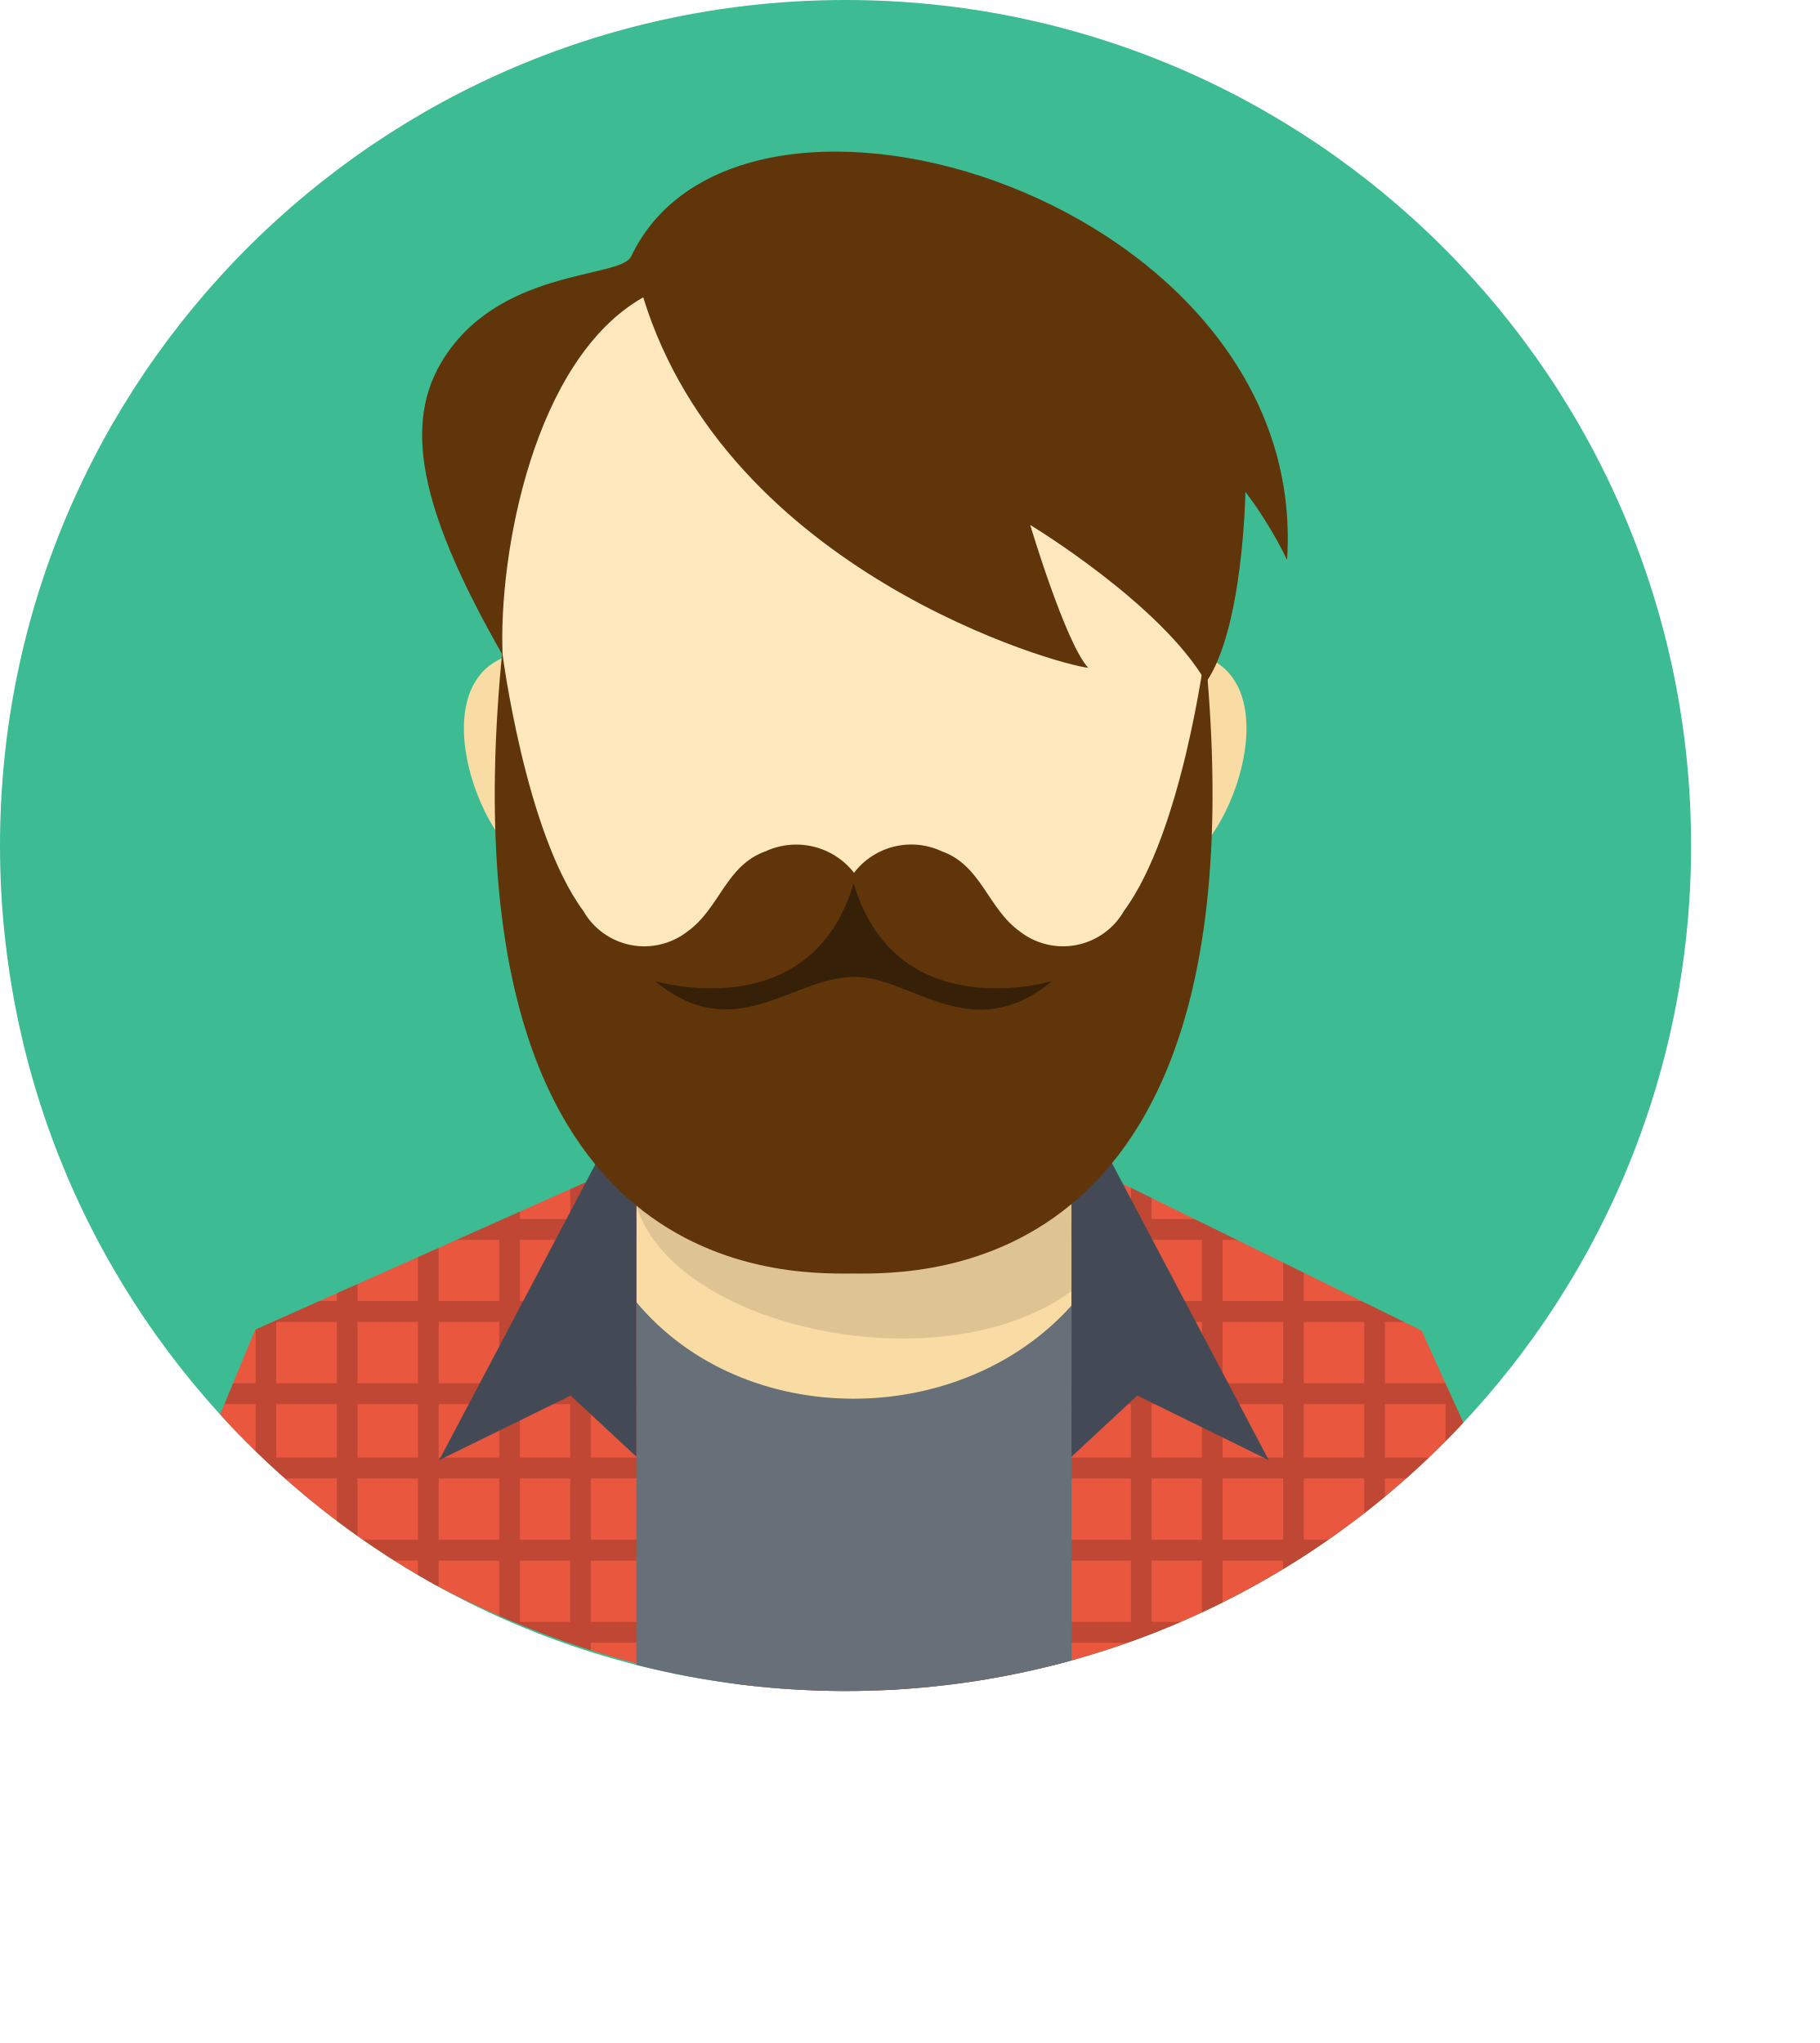
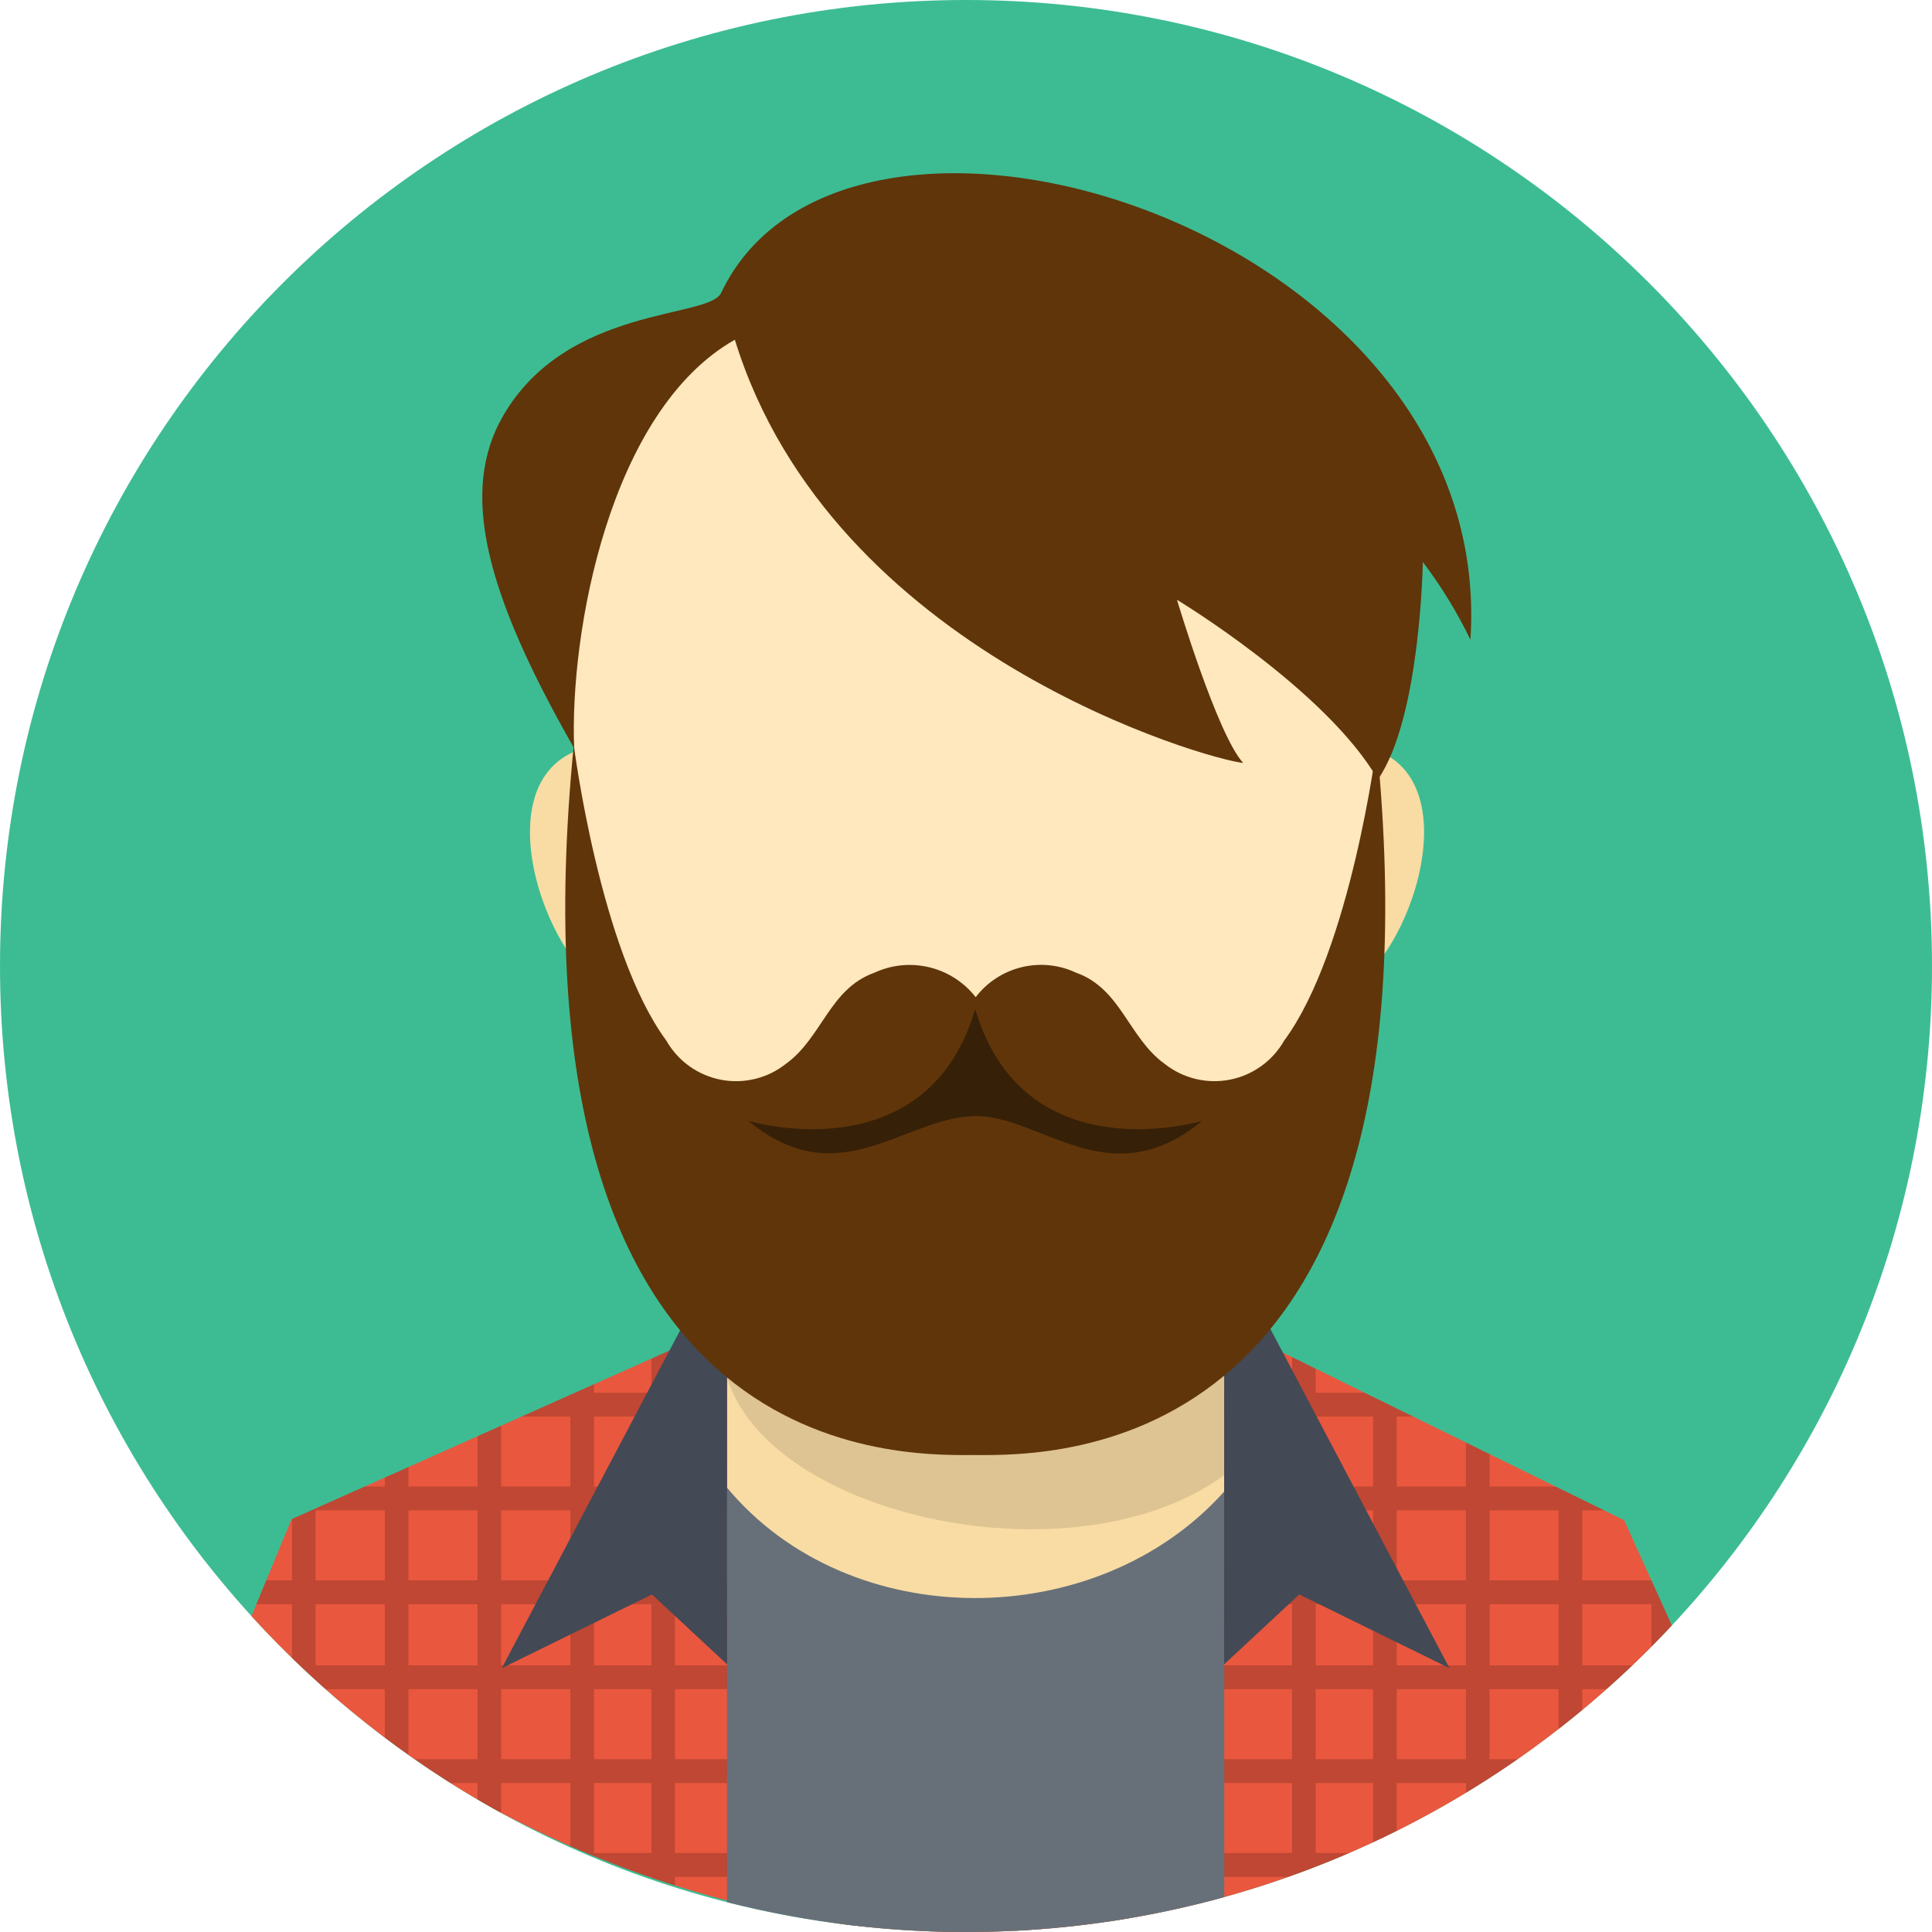
- <svg xmlns="http://www.w3.org/2000/svg" viewBox="0 0 66.501 74.664">
+ <svg xmlns="http://www.w3.org/2000/svg" viewBox="0 0 61.8 61.8">
  <defs>
    <clipPath id="a">
      <path d="M53.478 51.993A30.814 30.814 0 0130.9 61.8a31.206 31.206 0 01-3.837-.237A34.069 34.069 0 0115.9 57.919a31.032 31.032 0 01-7.856-6.225l1.283-3.1 13.925-6.212c0 4.535 1.31 10.02 7.439 10.113 7.57.114 8.47-5.475 8.47-10.15l12.79 6.282z" fill="none" clip-rule="evenodd" />
    </clipPath>
  </defs>
  <g data-name="Layer 2">
    <g data-name="—ÎÓÈ 1">
      <circle cx="30.9" cy="30.9" r="30.9" fill="#3dbc93" />
      <path d="M53.478 51.993A30.814 30.814 0 0130.9 61.8a31.206 31.206 0 01-3.837-.237A34.069 34.069 0 0115.9 57.919a31.032 31.032 0 01-7.856-6.225l1.283-3.1 13.925-6.212c0 4.535 1.31 10.02 7.439 10.113 7.57.114 8.47-5.475 8.47-10.15l12.79 6.282z" fill="#e9573e" fill-rule="evenodd" />
      <g clip-path="url(#a)">
        <path d="M.694 74.664v-.762H66.5v.762H.694zm9.401-40.977v2.237h2.215v-2.237zm0 3v2.24h2.215v-2.24zm0 3.002v1.86h2.215v-1.86zm0 2.622v2.24h2.215v-2.24zm0 3.002v2.237h2.215v-2.237zm0 3v2.24h2.215v-2.24zm0 3.002v1.956h2.215v-1.956zm0 2.718v2.24h2.215v-2.24zm0 3.003v2.237h2.215v-2.237zm0 2.999v2.24h2.215v-2.24zm0 3.002v1.86h2.215v-1.86zm0 2.623v2.229h-.753v-2.23H.694v-.762h8.648v-1.86H.694v-.762h8.648v-2.24H.694v-.762h8.648v-2.237H.694v-.763h8.648v-2.24H.694v-.762h8.648v-1.956H.694v-.762h8.648v-2.24H.694v-.763h8.648v-2.237H.694v-.762h8.648v-2.24H.694v-.762h8.648v-1.86H.694v-.763h8.648v-2.24H.694v-.762h8.648v-2.237H.694v-.763H66.5v.763H53.58v2.237H66.5v.762H53.58v2.24H66.5v.763H53.58v1.86H66.5v.762H53.58v2.24H66.5v.762H53.58v2.237H66.5v.763H53.58v2.24H66.5v.762H53.58v1.956H66.5v.762H53.58v2.24H66.5v.763H53.58v2.237H66.5v.762H53.58v2.24H66.5v.762H53.58v1.86H66.5v.762H53.58v2.23h-.755v-2.23h-2.214v2.23h-.755v-2.23h-2.211v2.23h-.754v-2.23h-2.215v2.23h-.754v-2.23h-1.838v2.23h-.754v-2.23h-2.215v2.23h-.754v-2.23H36.15v2.23h-.754v-2.23h-2.215v2.23h-.754v-2.23h-1.933v2.23h-.754v-2.23h-2.215v2.23h-.753v-2.23H24.56v2.23h-.754v-2.23H21.59v2.23h-.754v-2.23H19v2.23h-.754v-2.23H16.03v2.23h-.754v-2.23h-2.212v2.23h-.754v-2.23zm24.627-35.738h31.78v.762H.693v-.762h34.028zm18.104 3.765h-2.214v2.237h2.214v-2.237zm-2.969 0h-2.211v2.237h2.211v-2.237zm-2.965 0h-2.215v2.237h2.215v-2.237zm-2.969 0h-1.838v2.237h1.838v-2.237zm-2.592 0h-2.215v2.237h2.215v-2.237zm-2.969 0H36.15v2.237h2.212v-2.237zm-2.966 0h-2.215v2.237h2.215v-2.237zm-2.969 0h-1.933v2.237h1.933v-2.237zm-2.687 0h-2.215v2.237h2.216v-2.237zm-2.969 0H24.56v2.237h2.212v-2.237zm-2.965 0H21.59v2.237h2.215v-2.237zm-2.969 0H19v2.237h1.838v-2.237zm-2.592 0H16.03v2.237h2.215v-2.237zm-2.97 0h-2.21v2.237h2.21v-2.237zm37.551 3h-2.214v2.24h2.214v-2.24zm-2.969 0h-2.211v2.24h2.211v-2.24zm-2.965 0h-2.215v2.24h2.215v-2.24zm-2.969 0h-1.838v2.24h1.838v-2.24zm-2.592 0h-2.215v2.24h2.215v-2.24zm-2.969 0H36.15v2.24h2.212v-2.24zm-2.966 0h-2.215v2.24h2.215v-2.24zm-2.969 0h-1.933v2.24h1.933v-2.24zm-2.687 0h-2.215v2.24h2.216v-2.24zm-2.969 0H24.56v2.24h2.212v-2.24zm-2.965 0H21.59v2.24h2.215v-2.24zm-2.969 0H19v2.24h1.838v-2.24zm-2.592 0H16.03v2.24h2.215v-2.24zm-2.97 0h-2.21v2.24h2.21v-2.24zm37.551 3.002h-2.214v1.86h2.214v-1.86zm-2.969 0h-2.211v1.86h2.211v-1.86zm-2.965 0h-2.215v1.86h2.215v-1.86zm-2.969 0h-1.838v1.86h1.838v-1.86zm-2.592 0h-2.215v1.86h2.215v-1.86zm-2.969 0H36.15v1.86h2.212v-1.86zm-2.966 0h-2.215v1.86h2.215v-1.86zm-2.969 0h-1.933v1.86h1.933v-1.86zm-2.687 0h-2.215v1.86h2.216v-1.86zm-2.969 0H24.56v1.86h2.212v-1.86zm-2.965 0H21.59v1.86h2.215v-1.86zm-2.969 0H19v1.86h1.838v-1.86zm-2.592 0H16.03v1.86h2.215v-1.86zm-2.97 0h-2.21v1.86h2.21v-1.86zm37.551 2.622h-2.214v2.24h2.214v-2.24zm-2.969 0h-2.211v2.24h2.211v-2.24zm-2.965 0h-2.215v2.24h2.215v-2.24zm-2.969 0h-1.838v2.24h1.838v-2.24zm-2.592 0h-2.215v2.24h2.215v-2.24zm-2.969 0H36.15v2.24h2.212v-2.24zm-2.966 0h-2.215v2.24h2.215v-2.24zm-2.969 0h-1.933v2.24h1.933v-2.24zm-2.687 0h-2.215v2.24h2.216v-2.24zm-2.969 0H24.56v2.24h2.212v-2.24zm-2.965 0H21.59v2.24h2.215v-2.24zm-2.969 0H19v2.24h1.838v-2.24zm-2.592 0H16.03v2.24h2.215v-2.24zm-2.97 0h-2.21v2.24h2.21v-2.24zm37.551 3.002h-2.214v2.237h2.214v-2.237zm-2.969 0h-2.211v2.237h2.211v-2.237zm-2.965 0h-2.215v2.237h2.215v-2.237zm-2.969 0h-1.838v2.237h1.838v-2.237zm-2.592 0h-2.215v2.237h2.215v-2.237zm-2.969 0H36.15v2.237h2.212v-2.237zm-2.966 0h-2.215v2.237h2.215v-2.237zm-2.969 0h-1.933v2.237h1.933v-2.237zm-2.687 0h-2.215v2.237h2.216v-2.237zm-2.969 0H24.56v2.237h2.212v-2.237zm-2.965 0H21.59v2.237h2.215v-2.237zm-2.969 0H19v2.237h1.838v-2.237zm-2.592 0H16.03v2.237h2.215v-2.237zm-2.97 0h-2.21v2.237h2.21v-2.237zm37.551 3h-2.214v2.24h2.214v-2.24zm-2.969 0h-2.211v2.24h2.211v-2.24zm-2.965 0h-2.215v2.24h2.215v-2.24zm-2.969 0h-1.838v2.24h1.838v-2.24zm-2.592 0h-2.215v2.24h2.215v-2.24zm-2.969 0H36.15v2.24h2.212v-2.24zm-2.966 0h-2.215v2.24h2.215v-2.24zm-2.969 0h-1.933v2.24h1.933v-2.24zm-2.687 0h-2.215v2.24h2.216v-2.24zm-2.969 0H24.56v2.24h2.212v-2.24zm-2.965 0H21.59v2.24h2.215v-2.24zm-2.969 0H19v2.24h1.838v-2.24zm-2.592 0H16.03v2.24h2.215v-2.24zm-2.97 0h-2.21v2.24h2.21v-2.24zm37.551 3.002h-2.214v1.956h2.214v-1.956zm-2.969 0h-2.211v1.956h2.211v-1.956zm-2.965 0h-2.215v1.956h2.215v-1.956zm-2.969 0h-1.838v1.956h1.838v-1.956zm-2.592 0h-2.215v1.956h2.215v-1.956zm-2.969 0H36.15v1.956h2.212v-1.956zm-2.966 0h-2.215v1.956h2.215v-1.956zm-2.969 0h-1.933v1.956h1.933v-1.956zm-2.687 0h-2.215v1.956h2.216v-1.956zm-2.969 0H24.56v1.956h2.212v-1.956zm-2.965 0H21.59v1.956h2.215v-1.956zm-2.969 0H19v1.956h1.838v-1.956zm-2.592 0H16.03v1.956h2.215v-1.956zm-2.97 0h-2.21v1.956h2.21v-1.956zm37.551 2.718h-2.214v2.24h2.214v-2.24zm-2.969 0h-2.211v2.24h2.211v-2.24zm-2.965 0h-2.215v2.24h2.215v-2.24zm-2.969 0h-1.838v2.24h1.838v-2.24zm-2.592 0h-2.215v2.24h2.215v-2.24zm-2.969 0H36.15v2.24h2.212v-2.24zm-2.966 0h-2.215v2.24h2.215v-2.24zm-2.969 0h-1.933v2.24h1.933v-2.24zm-2.687 0h-2.215v2.24h2.216v-2.24zm-2.969 0H24.56v2.24h2.212v-2.24zm-2.965 0H21.59v2.24h2.215v-2.24zm-2.969 0H19v2.24h1.838v-2.24zm-2.592 0H16.03v2.24h2.215v-2.24zm-2.97 0h-2.21v2.24h2.21v-2.24zm37.551 3.003h-2.214v2.237h2.214v-2.237zm-2.969 0h-2.211v2.237h2.211v-2.237zm-2.965 0h-2.215v2.237h2.215v-2.237zm-2.969 0h-1.838v2.237h1.838v-2.237zm-2.592 0h-2.215v2.237h2.215v-2.237zm-2.969 0H36.15v2.237h2.212v-2.237zm-2.966 0h-2.215v2.237h2.215v-2.237zm-2.969 0h-1.933v2.237h1.933v-2.237zm-2.687 0h-2.215v2.237h2.216v-2.237zm-2.969 0H24.56v2.237h2.212v-2.237zm-2.965 0H21.59v2.237h2.215v-2.237zm-2.969 0H19v2.237h1.838v-2.237zm-2.592 0H16.03v2.237h2.215v-2.237zm-2.97 0h-2.21v2.237h2.21v-2.237zm37.551 2.999h-2.214v2.24h2.214v-2.24zm-2.969 0h-2.211v2.24h2.211v-2.24zm-2.965 0h-2.215v2.24h2.215v-2.24zm-2.969 0h-1.838v2.24h1.838v-2.24zm-2.592 0h-2.215v2.24h2.215v-2.24zm-2.969 0H36.15v2.24h2.212v-2.24zm-2.966 0h-2.215v2.24h2.215v-2.24zm-2.969 0h-1.933v2.24h1.933v-2.24zm-2.687 0h-2.215v2.24h2.216v-2.24zm-2.969 0H24.56v2.24h2.212v-2.24zm-2.965 0H21.59v2.24h2.215v-2.24zm-2.969 0H19v2.24h1.838v-2.24zm-2.592 0H16.03v2.24h2.215v-2.24zm-2.97 0h-2.21v2.24h2.21v-2.24zm37.551 3.002h-2.214v1.86h2.214v-1.86zm-2.969 0h-2.211v1.86h2.211v-1.86zm-2.965 0h-2.215v1.86h2.215v-1.86zm-2.969 0h-1.838v1.86h1.838v-1.86zm-2.592 0h-2.215v1.86h2.215v-1.86zm-2.969 0H36.15v1.86h2.212v-1.86zm-2.966 0h-2.215v1.86h2.215v-1.86zm-2.969 0h-1.933v1.86h1.933v-1.86zm-2.687 0h-2.215v1.86h2.216v-1.86zm-2.969 0H24.56v1.86h2.212v-1.86zm-2.965 0H21.59v1.86h2.215v-1.86zm-2.969 0H19v1.86h1.838v-1.86zm-2.592 0H16.03v1.86h2.215v-1.86zm-2.97 0h-2.21v1.86h2.21v-1.86zM34.723 67.9h31.78v.762H.693V67.9h34.028zm0 2.999h31.78v.763H.693v-.763h34.028z" fill-rule="evenodd" opacity=".18" />
      </g>
      <path fill="#f9dca4" fill-rule="evenodd" d="M23.255 38.68l15.907.121v12.918l-15.907-.121V38.68z" />
      <path d="M39.162 60.682a31.097 31.097 0 01-15.907.164v-13.26c3.922 4.713 11.848 4.664 15.907.121z" fill="#677079" fill-rule="evenodd" />
      <path d="M39.165 43.46v2.258c0 .161.002 1.46-.003 1.467-4.75 3.472-14.539 1.365-15.907-3.124z" fill-rule="evenodd" opacity=".11" />
      <path d="M31.129 8.432c21.281 0 12.987 35.266 0 35.266-12.266 0-21.281-35.266 0-35.266z" fill="#ffe8be" fill-rule="evenodd" />
      <path d="M18.365 24.046c-3.07 1.339-.46 7.686 1.472 7.658a31.972 31.972 0 01-1.472-7.659zM44.14 24.045c3.07 1.339.46 7.687-1.471 7.658a31.993 31.993 0 001.471-7.658z" fill="#f9dca4" fill-rule="evenodd" />
      <path fill="#434955" fill-rule="evenodd" d="M23.258 53.239l-2.404-2.236-4.803 2.358 7.205-13.65.002 13.528zM39.157 53.239l2.404-2.237 4.804 2.359-7.206-13.651-.002 13.529z" />
      <path d="M18.368 23.94c-2.832-4.96-3.688-8.21-2.268-10.65 2.049-3.52 6.571-3.089 6.965-3.918 4.025-8.479 24.839-2.048 23.97 11.09a14.806 14.806 0 00-1.522-2.486s-.075 4.991-1.437 6.957c-1.663-2.874-6.427-5.747-6.427-5.747s1.285 4.31 2.117 5.218c-1.074-.094-13.159-3.479-16.26-13.537-4.007 2.269-5.29 9.366-5.14 13.072z" fill="#60350a" fill-rule="evenodd" />
      <path d="M31.15 46.543c-2.66.022-15.053.136-12.796-22.713 0 0 .835 6.584 2.96 9.456a2.566 2.566 0 003.822.746c1.16-.835 1.397-2.407 2.834-2.917a2.68 2.68 0 013.24.782 2.633 2.633 0 013.213-.782c1.437.51 1.675 2.082 2.834 2.917a2.566 2.566 0 003.821-.746c2.126-2.873 2.962-9.456 2.962-9.456 2.256 22.85-10.23 22.735-12.89 22.713z" fill="#60350a" fill-rule="evenodd" />
      <path d="M23.94 35.855s5.64 1.699 7.233-3.5l.023-.075.022.075c1.592 5.199 7.234 3.5 7.234 3.5-2.977 2.458-5.176-.206-7.285-.154-2.273.056-4.335 2.542-7.228.154z" fill="#362008" fill-rule="evenodd" />
    </g>
  </g>
</svg>
